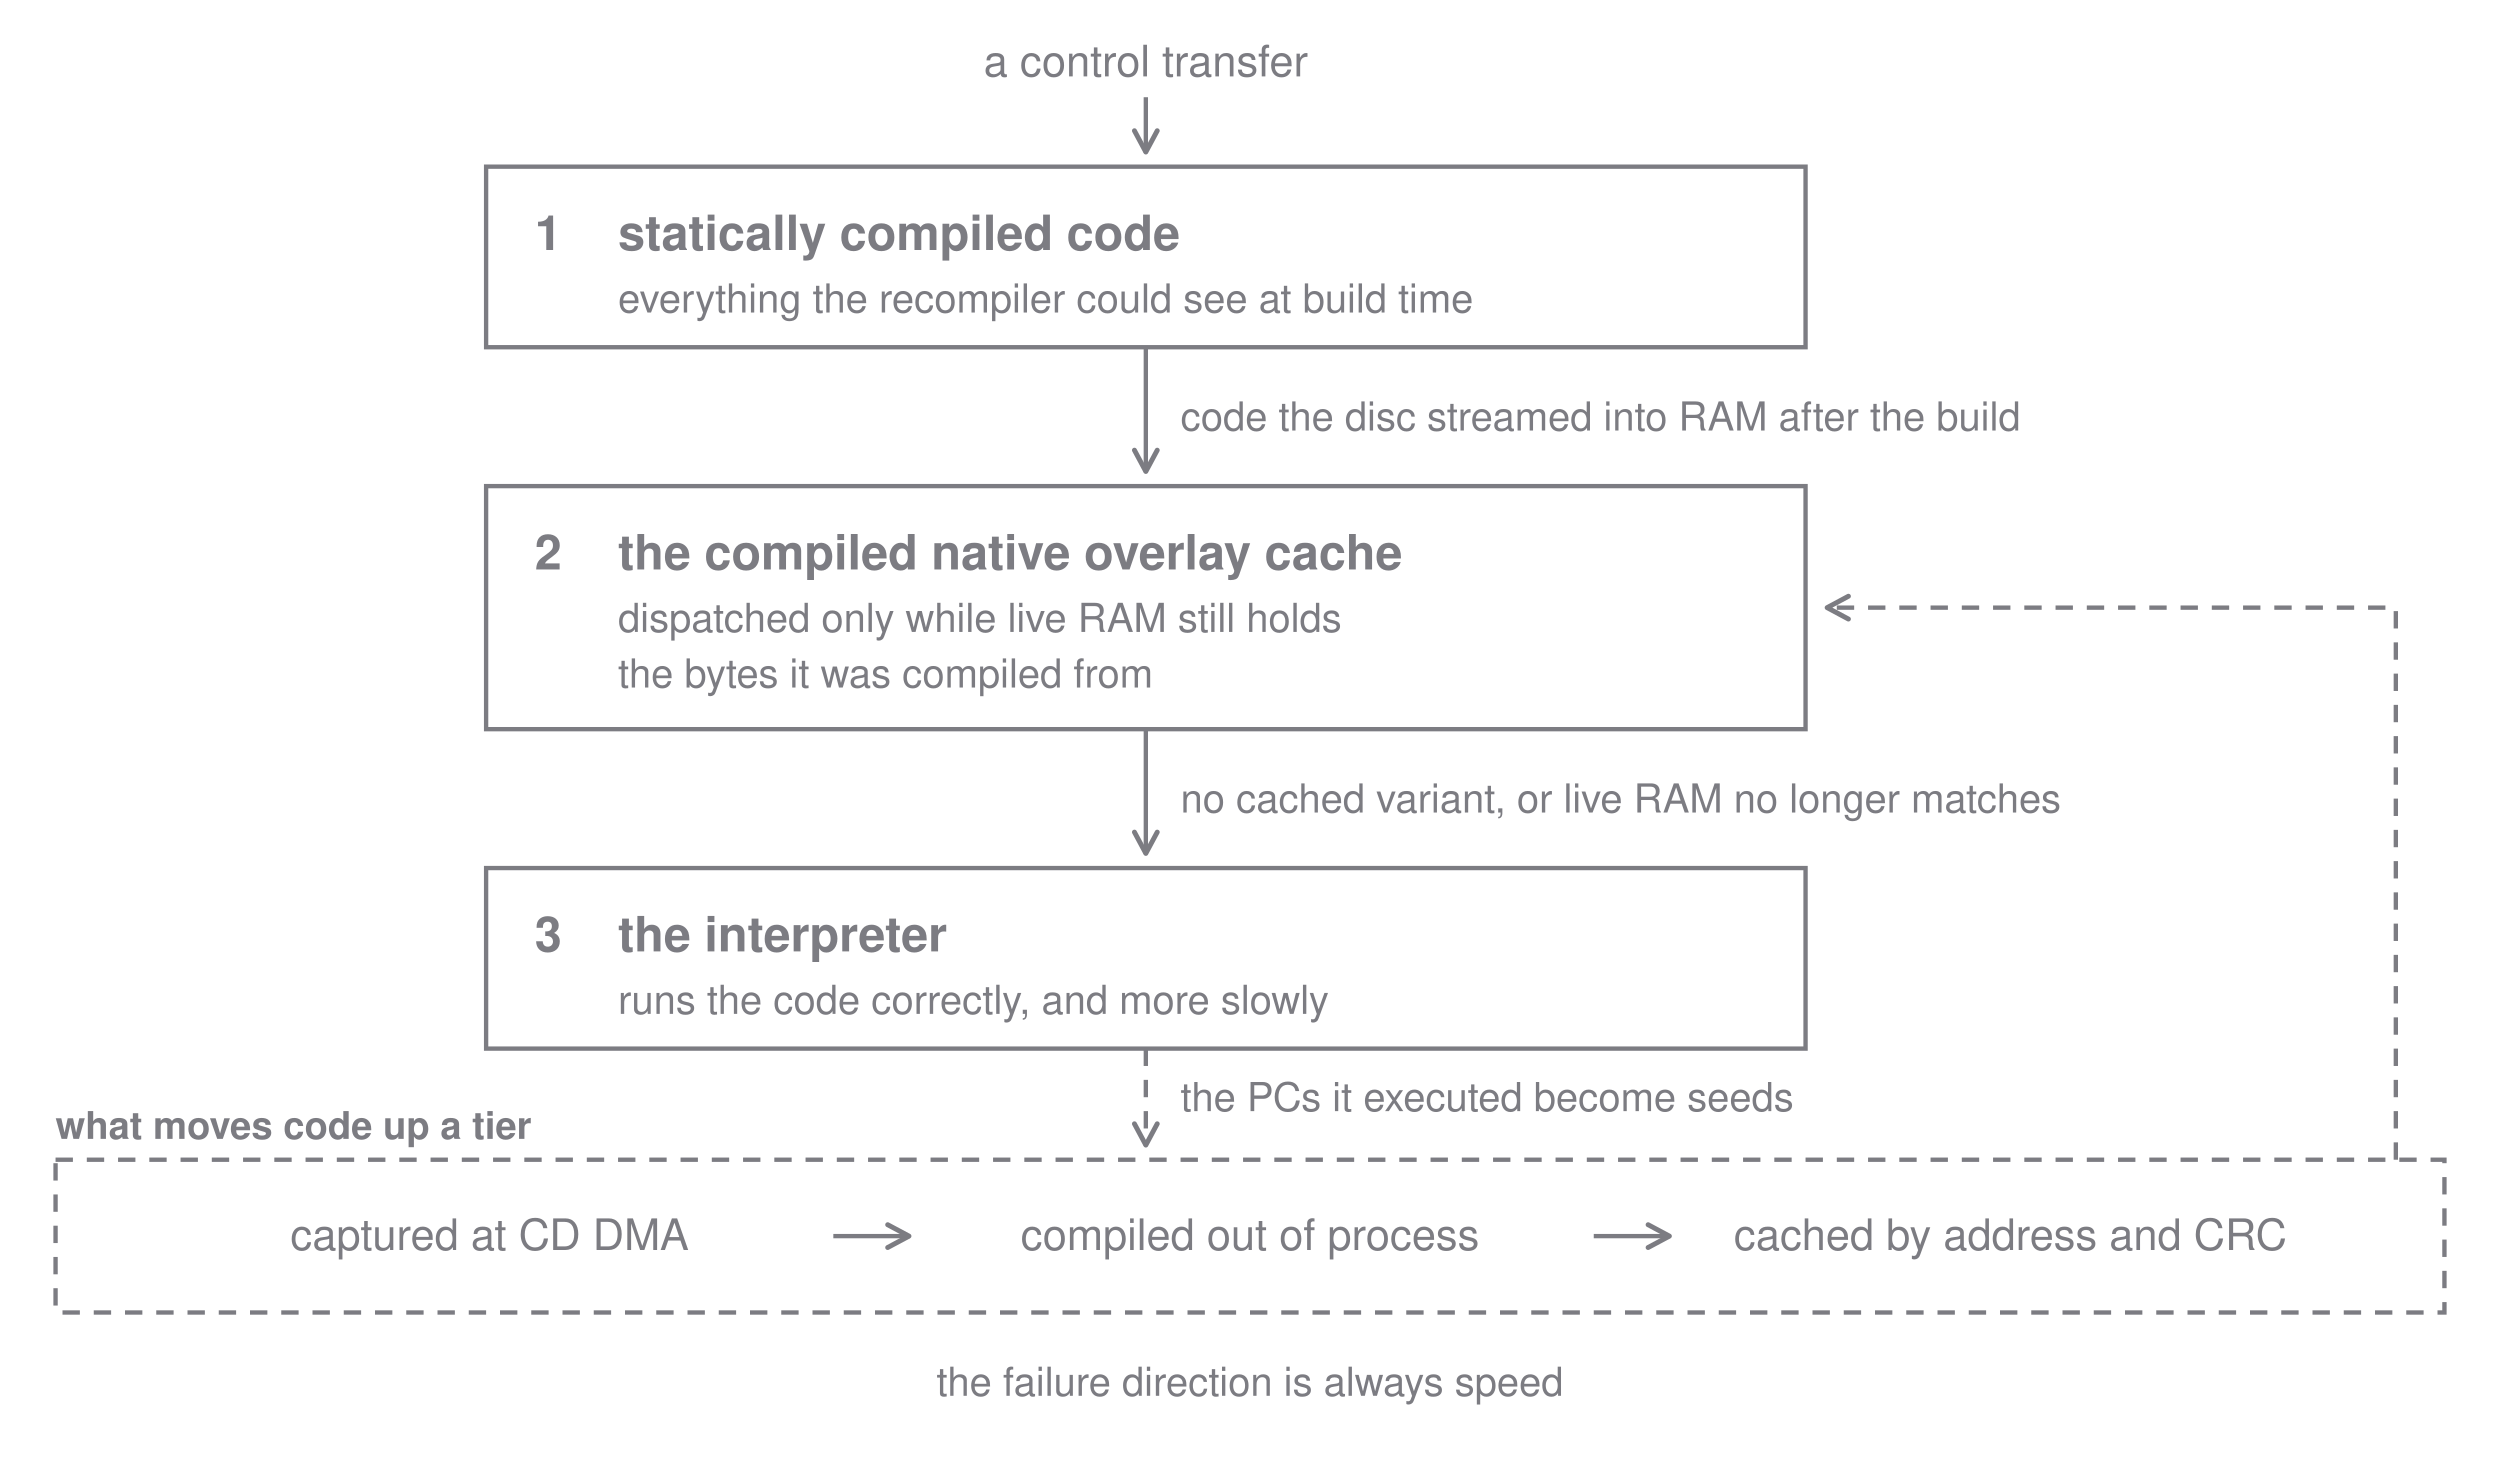
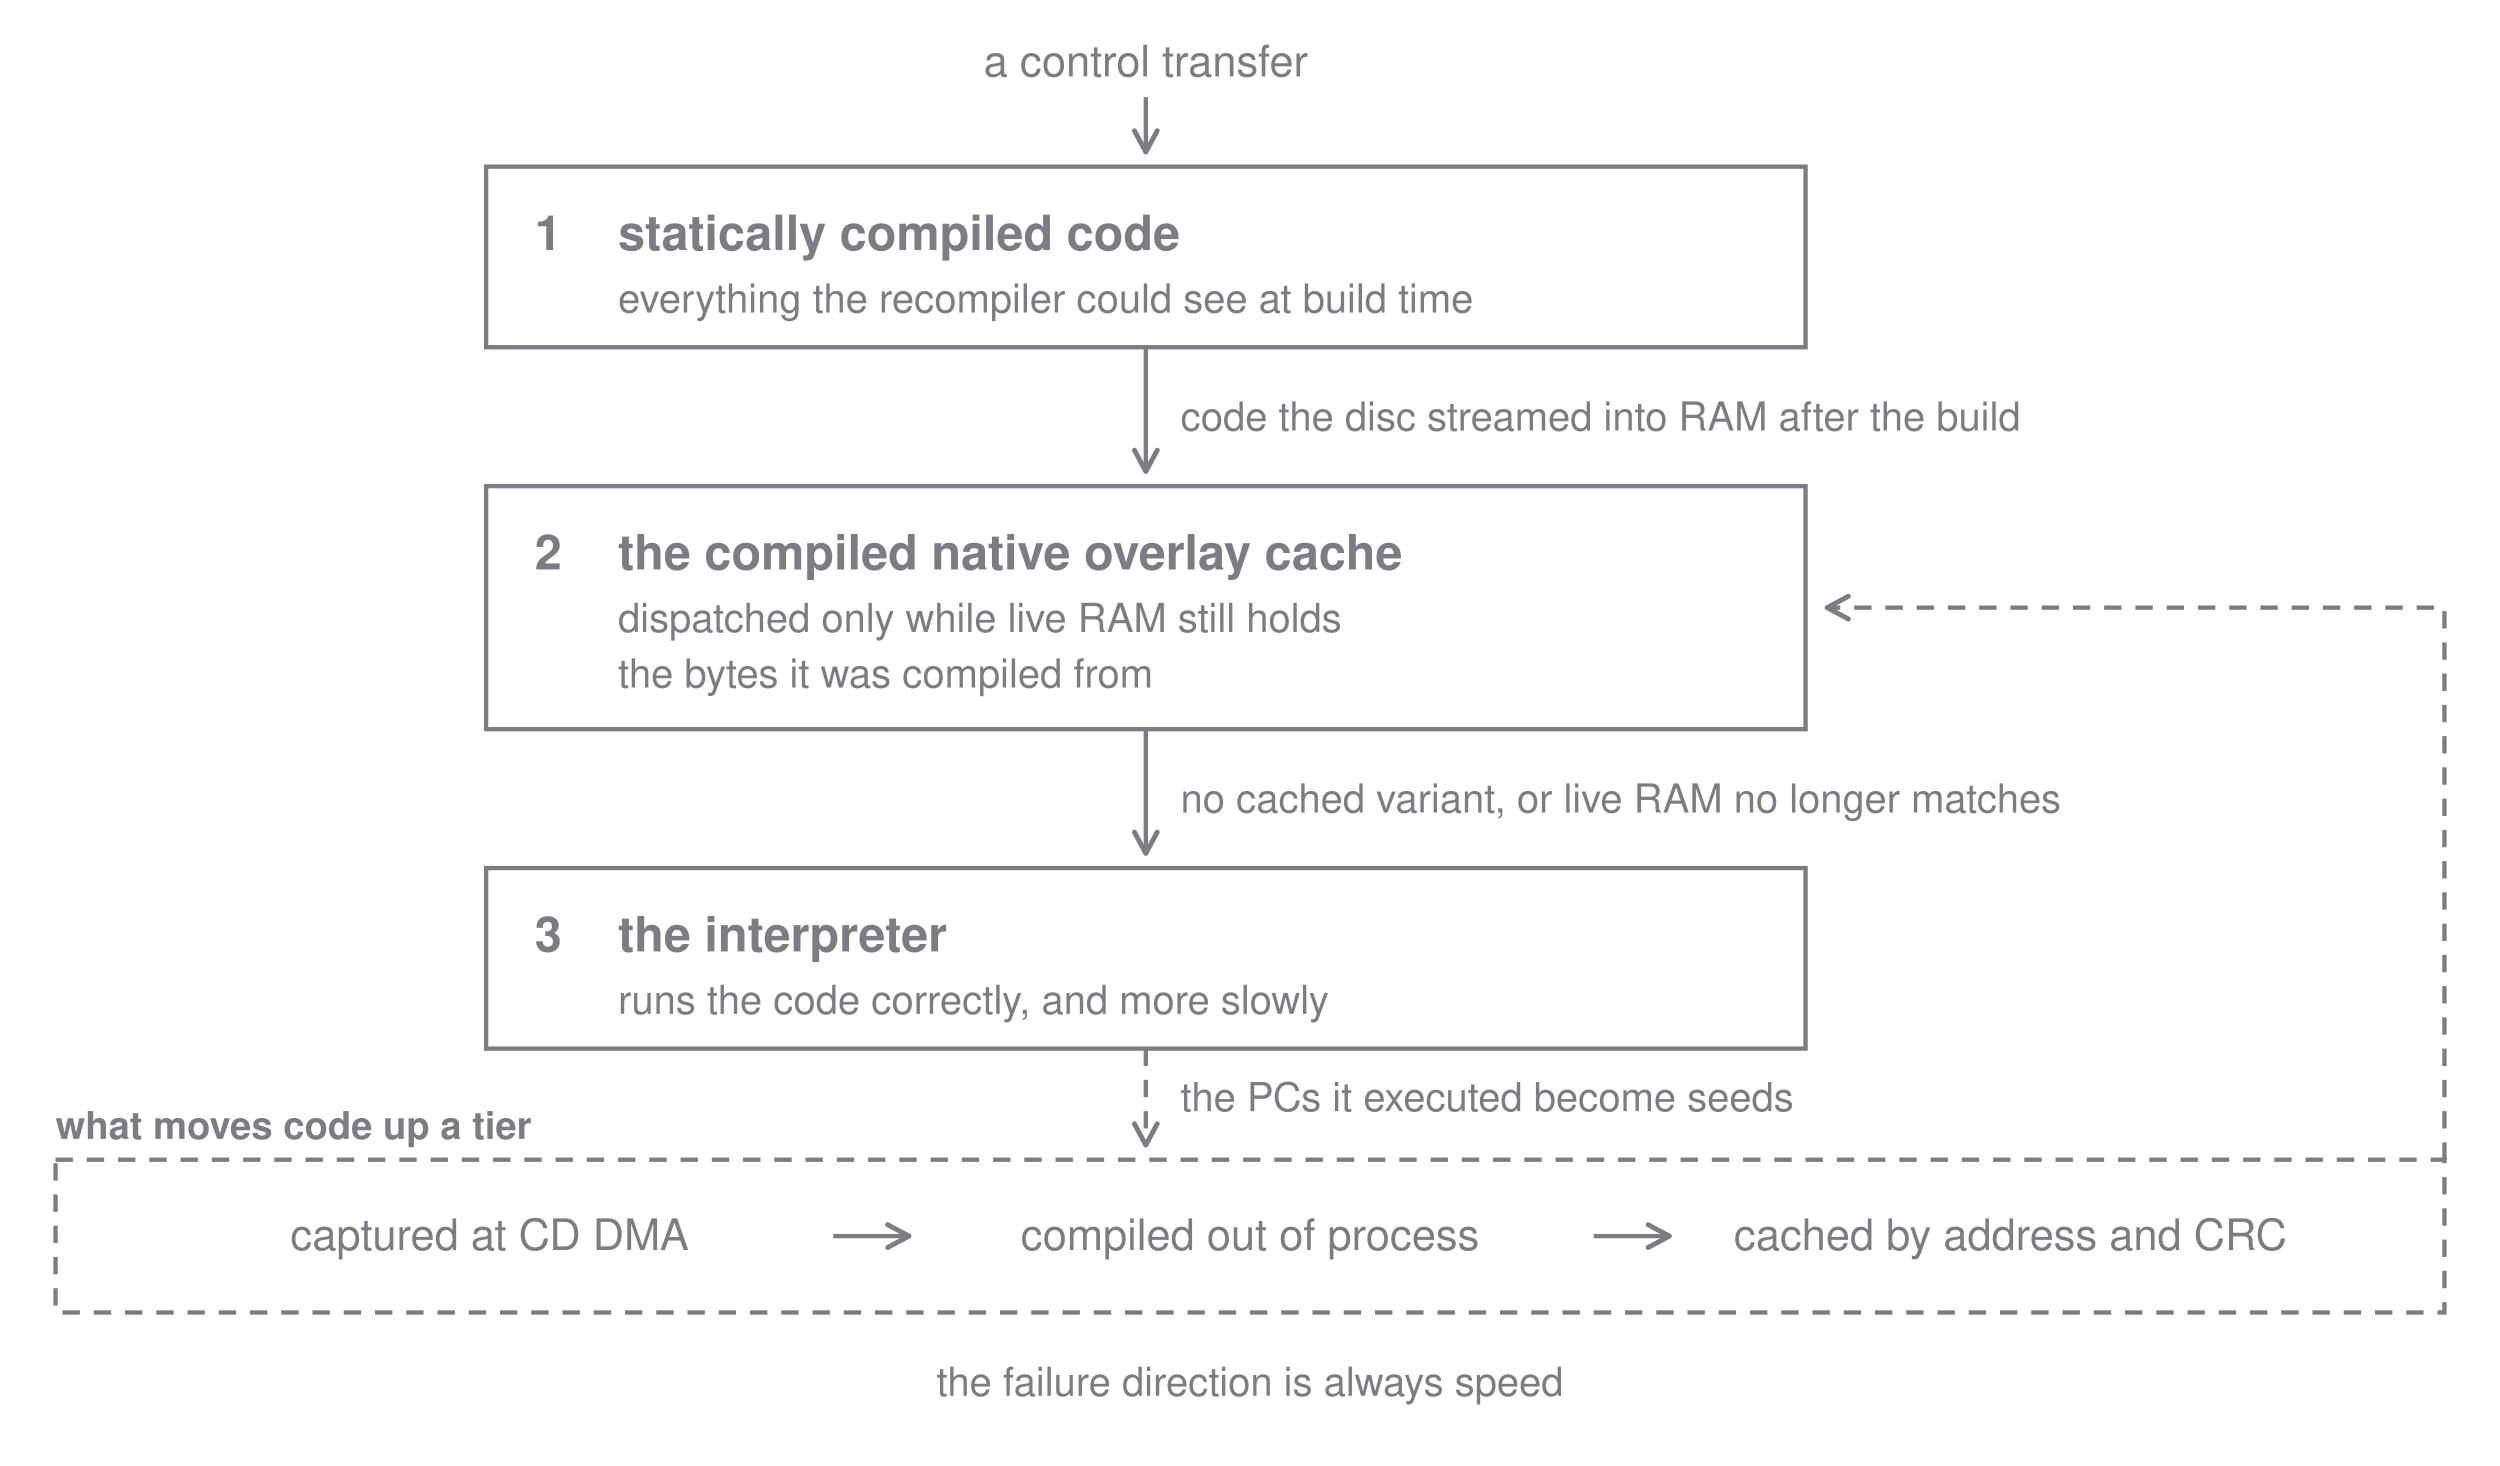
<svg xmlns="http://www.w3.org/2000/svg" viewBox="0 0 720 422" role="img" aria-label="Three execution tiers tried in order, what falls through to each, and the capture and compile path that moves interpreted code up into the overlay cache.">
  <style>
    text { font-family: -apple-system, BlinkMacSystemFont, "SF Pro Text", "Helvetica Neue", Helvetica, Arial, sans-serif; fill: #7c7c82; }
    .h { font-size: 14px; font-weight: 600; }
    .n { font-size: 14px; font-weight: 600; }
    .s { font-size: 12.5px; }
    .m { font-size: 11.5px; }
    .l { font-size: 11px; font-weight: 600; }
    .box { fill: none; stroke: #7c7c82; stroke-width: 1.25; }
    .ln { fill: none; stroke: #7c7c82; stroke-width: 1.25; }
    .dl { fill: none; stroke: #7c7c82; stroke-width: 1.25; stroke-dasharray: 5 4; }
  </style>
  <defs>
    <marker id="ar" viewBox="0 0 8 8" refX="6.8" refY="4" markerWidth="7" markerHeight="7" orient="auto-start-reverse">
      <path d="M1 1 L6.6 4 L1 7" fill="none" stroke="#7c7c82" stroke-width="1.3" stroke-linecap="round" stroke-linejoin="round" />
    </marker>
  </defs>
  <text class="s" x="330" y="22" text-anchor="middle">a control transfer</text>
  <line class="ln" x1="330" y1="28" x2="330" y2="44" marker-end="url(#ar)" />
  <rect class="box" x="140" y="48" width="380" height="52" />
  <text class="n" x="154" y="72">1</text>
  <text class="h" x="178" y="72">statically compiled code</text>
  <text class="m" x="178" y="90">everything the recompiler could see at build time</text>
  <line class="ln" x1="330" y1="100" x2="330" y2="136" marker-end="url(#ar)" />
  <text class="m" x="340" y="124">code the disc streamed into RAM after the build</text>
  <rect class="box" x="140" y="140" width="380" height="70" />
  <text class="n" x="154" y="164">2</text>
  <text class="h" x="178" y="164">the compiled native overlay cache</text>
  <text class="m" x="178" y="182">dispatched only while live RAM still holds</text>
  <text class="m" x="178" y="198">the bytes it was compiled from</text>
  <line class="ln" x1="330" y1="210" x2="330" y2="246" marker-end="url(#ar)" />
  <text class="m" x="340" y="234">no cached variant, or live RAM no longer matches</text>
  <rect class="box" x="140" y="250" width="380" height="52" />
  <text class="n" x="154" y="274">3</text>
  <text class="h" x="178" y="274">the interpreter</text>
  <text class="m" x="178" y="292">runs the code correctly, and more slowly</text>
  <line class="dl" x1="330" y1="302" x2="330" y2="330" marker-end="url(#ar)" />
  <text class="m" x="340" y="320">the PCs it executed become seeds</text>
  <text class="l" x="16" y="328">what moves code up a tier</text>
  <rect class="dl" x="16" y="334" width="688" height="44" />
  <text class="s" x="141" y="360" text-anchor="middle">captured at CD DMA</text>
  <line class="ln" x1="240" y1="356" x2="262" y2="356" marker-end="url(#ar)" />
  <text class="s" x="360" y="360" text-anchor="middle">compiled out of process</text>
  <line class="ln" x1="459" y1="356" x2="481" y2="356" marker-end="url(#ar)" />
  <text class="s" x="579" y="360" text-anchor="middle">cached by address and CRC</text>
-   <path class="dl" d="M690 334 L690 175 L526 175" marker-end="url(#ar)" />
+   <path class="dl" d="M704 334 L704 175 L526 175" marker-end="url(#ar)" />
  <text class="m" x="360" y="402" text-anchor="middle">the failure direction is always speed</text>
</svg>
